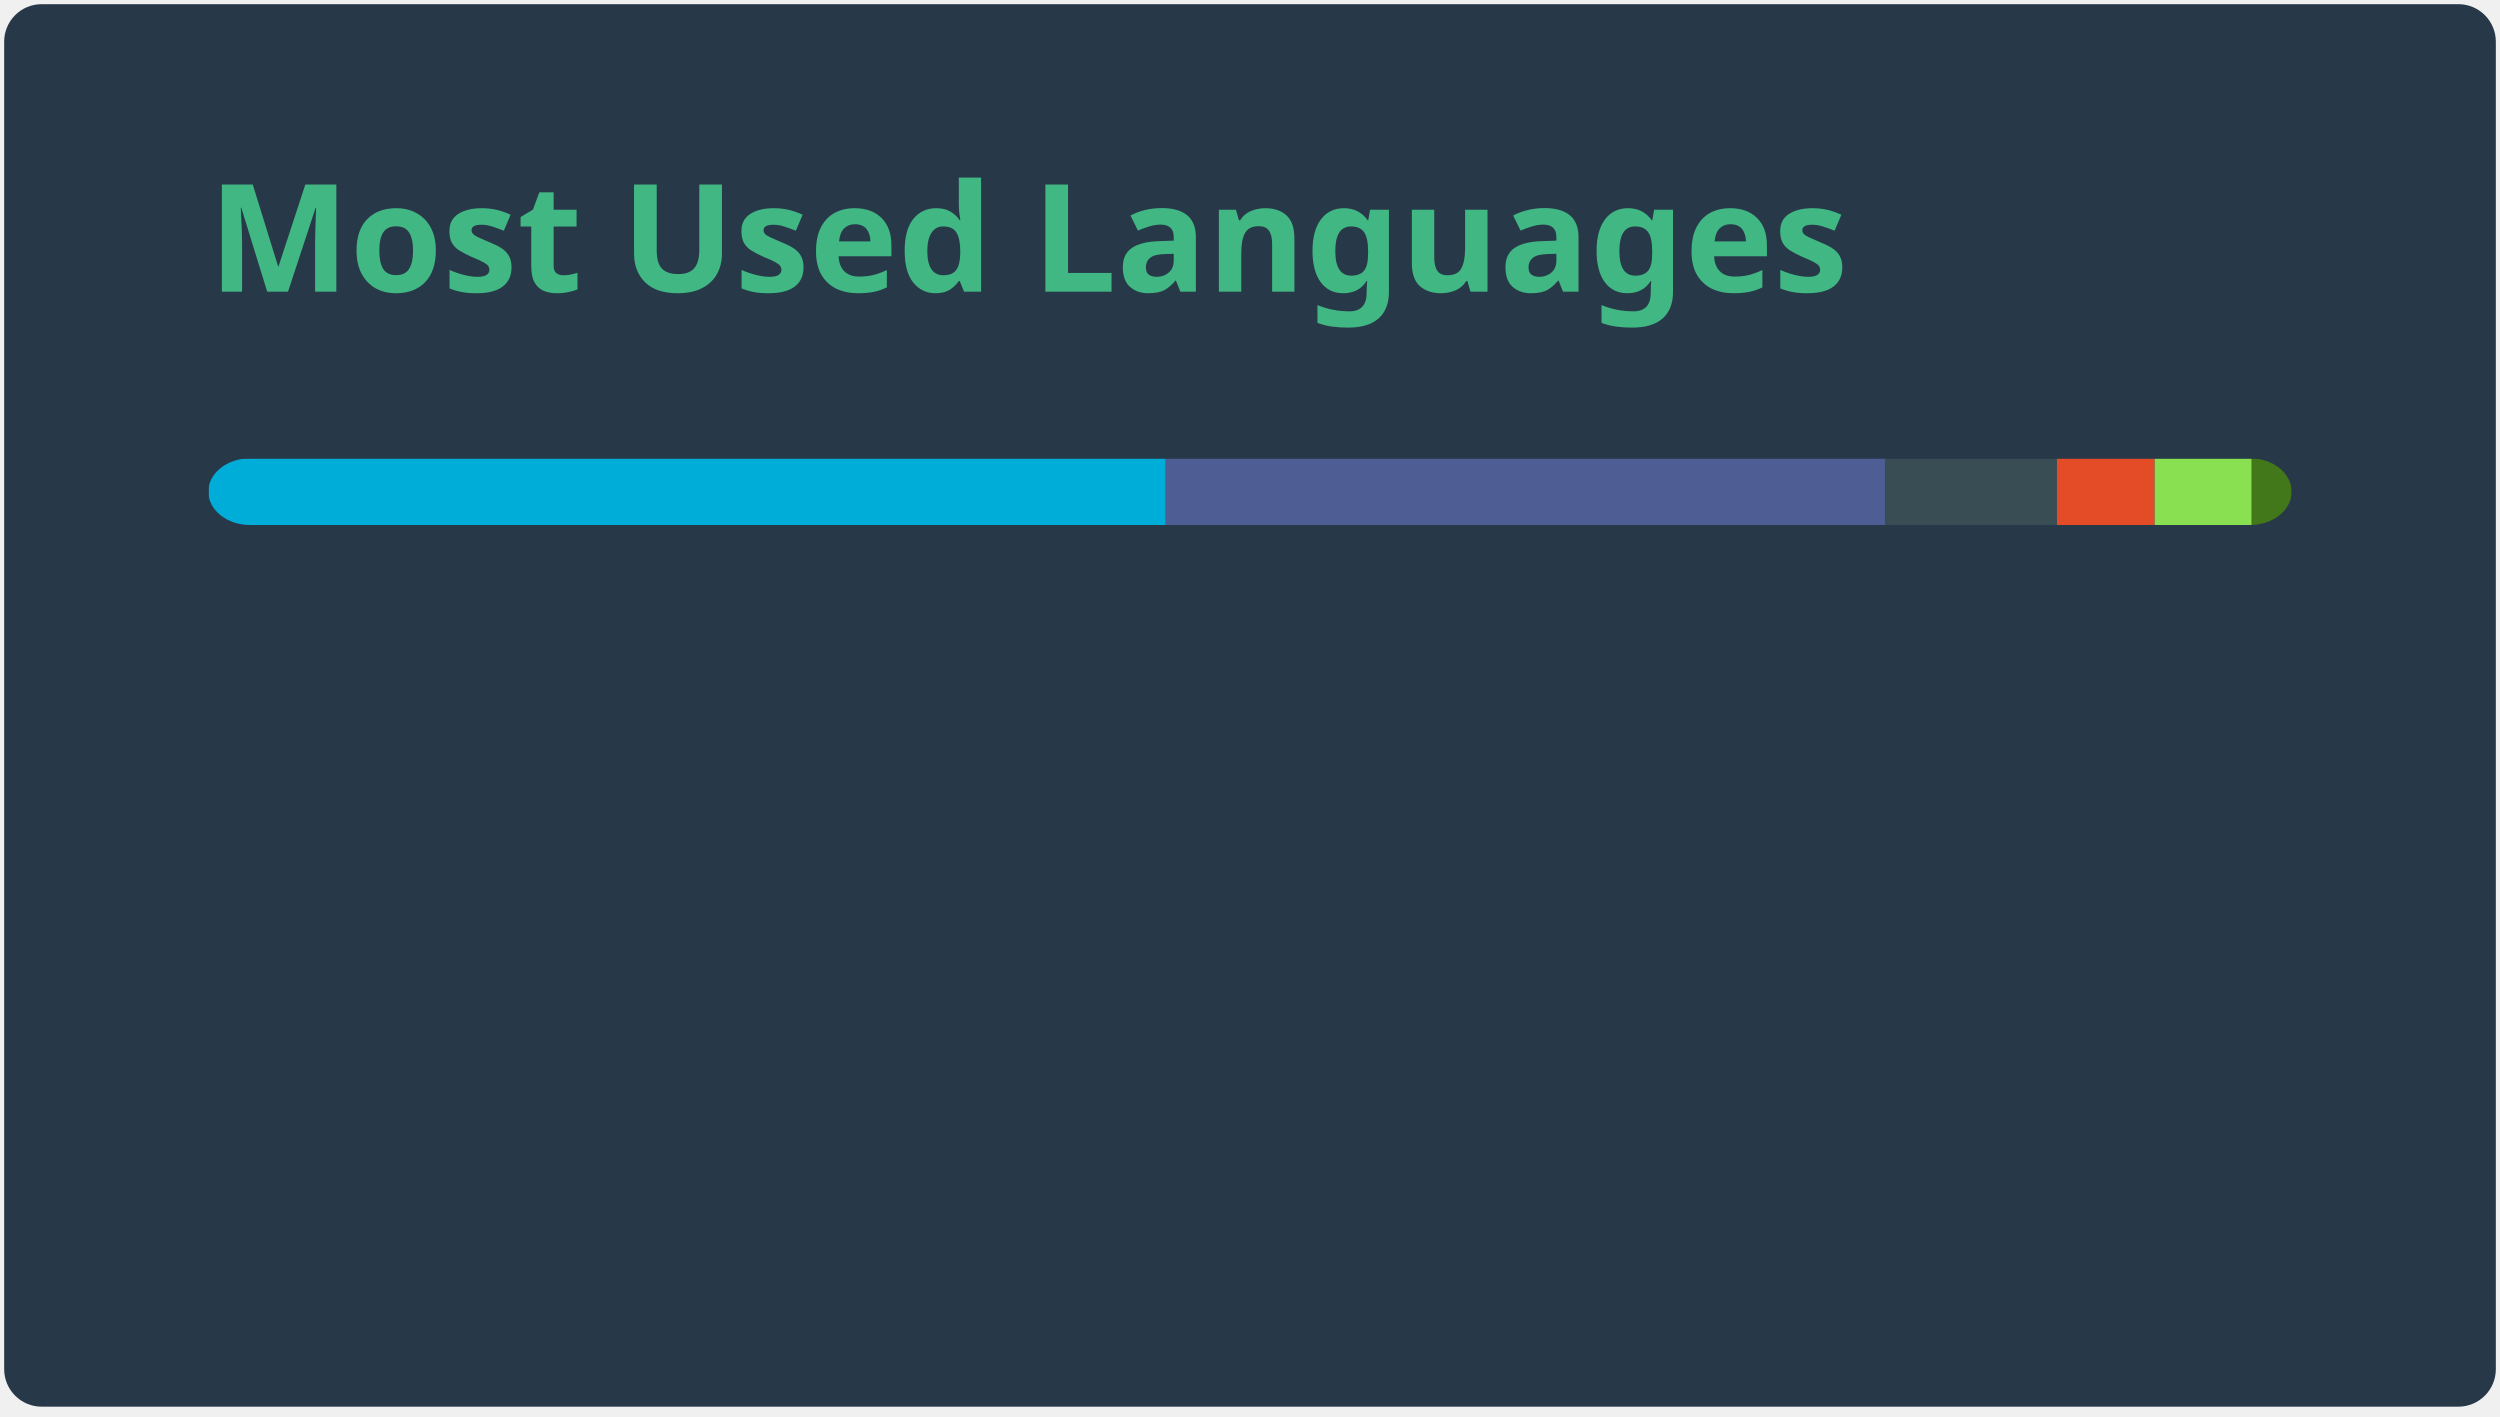
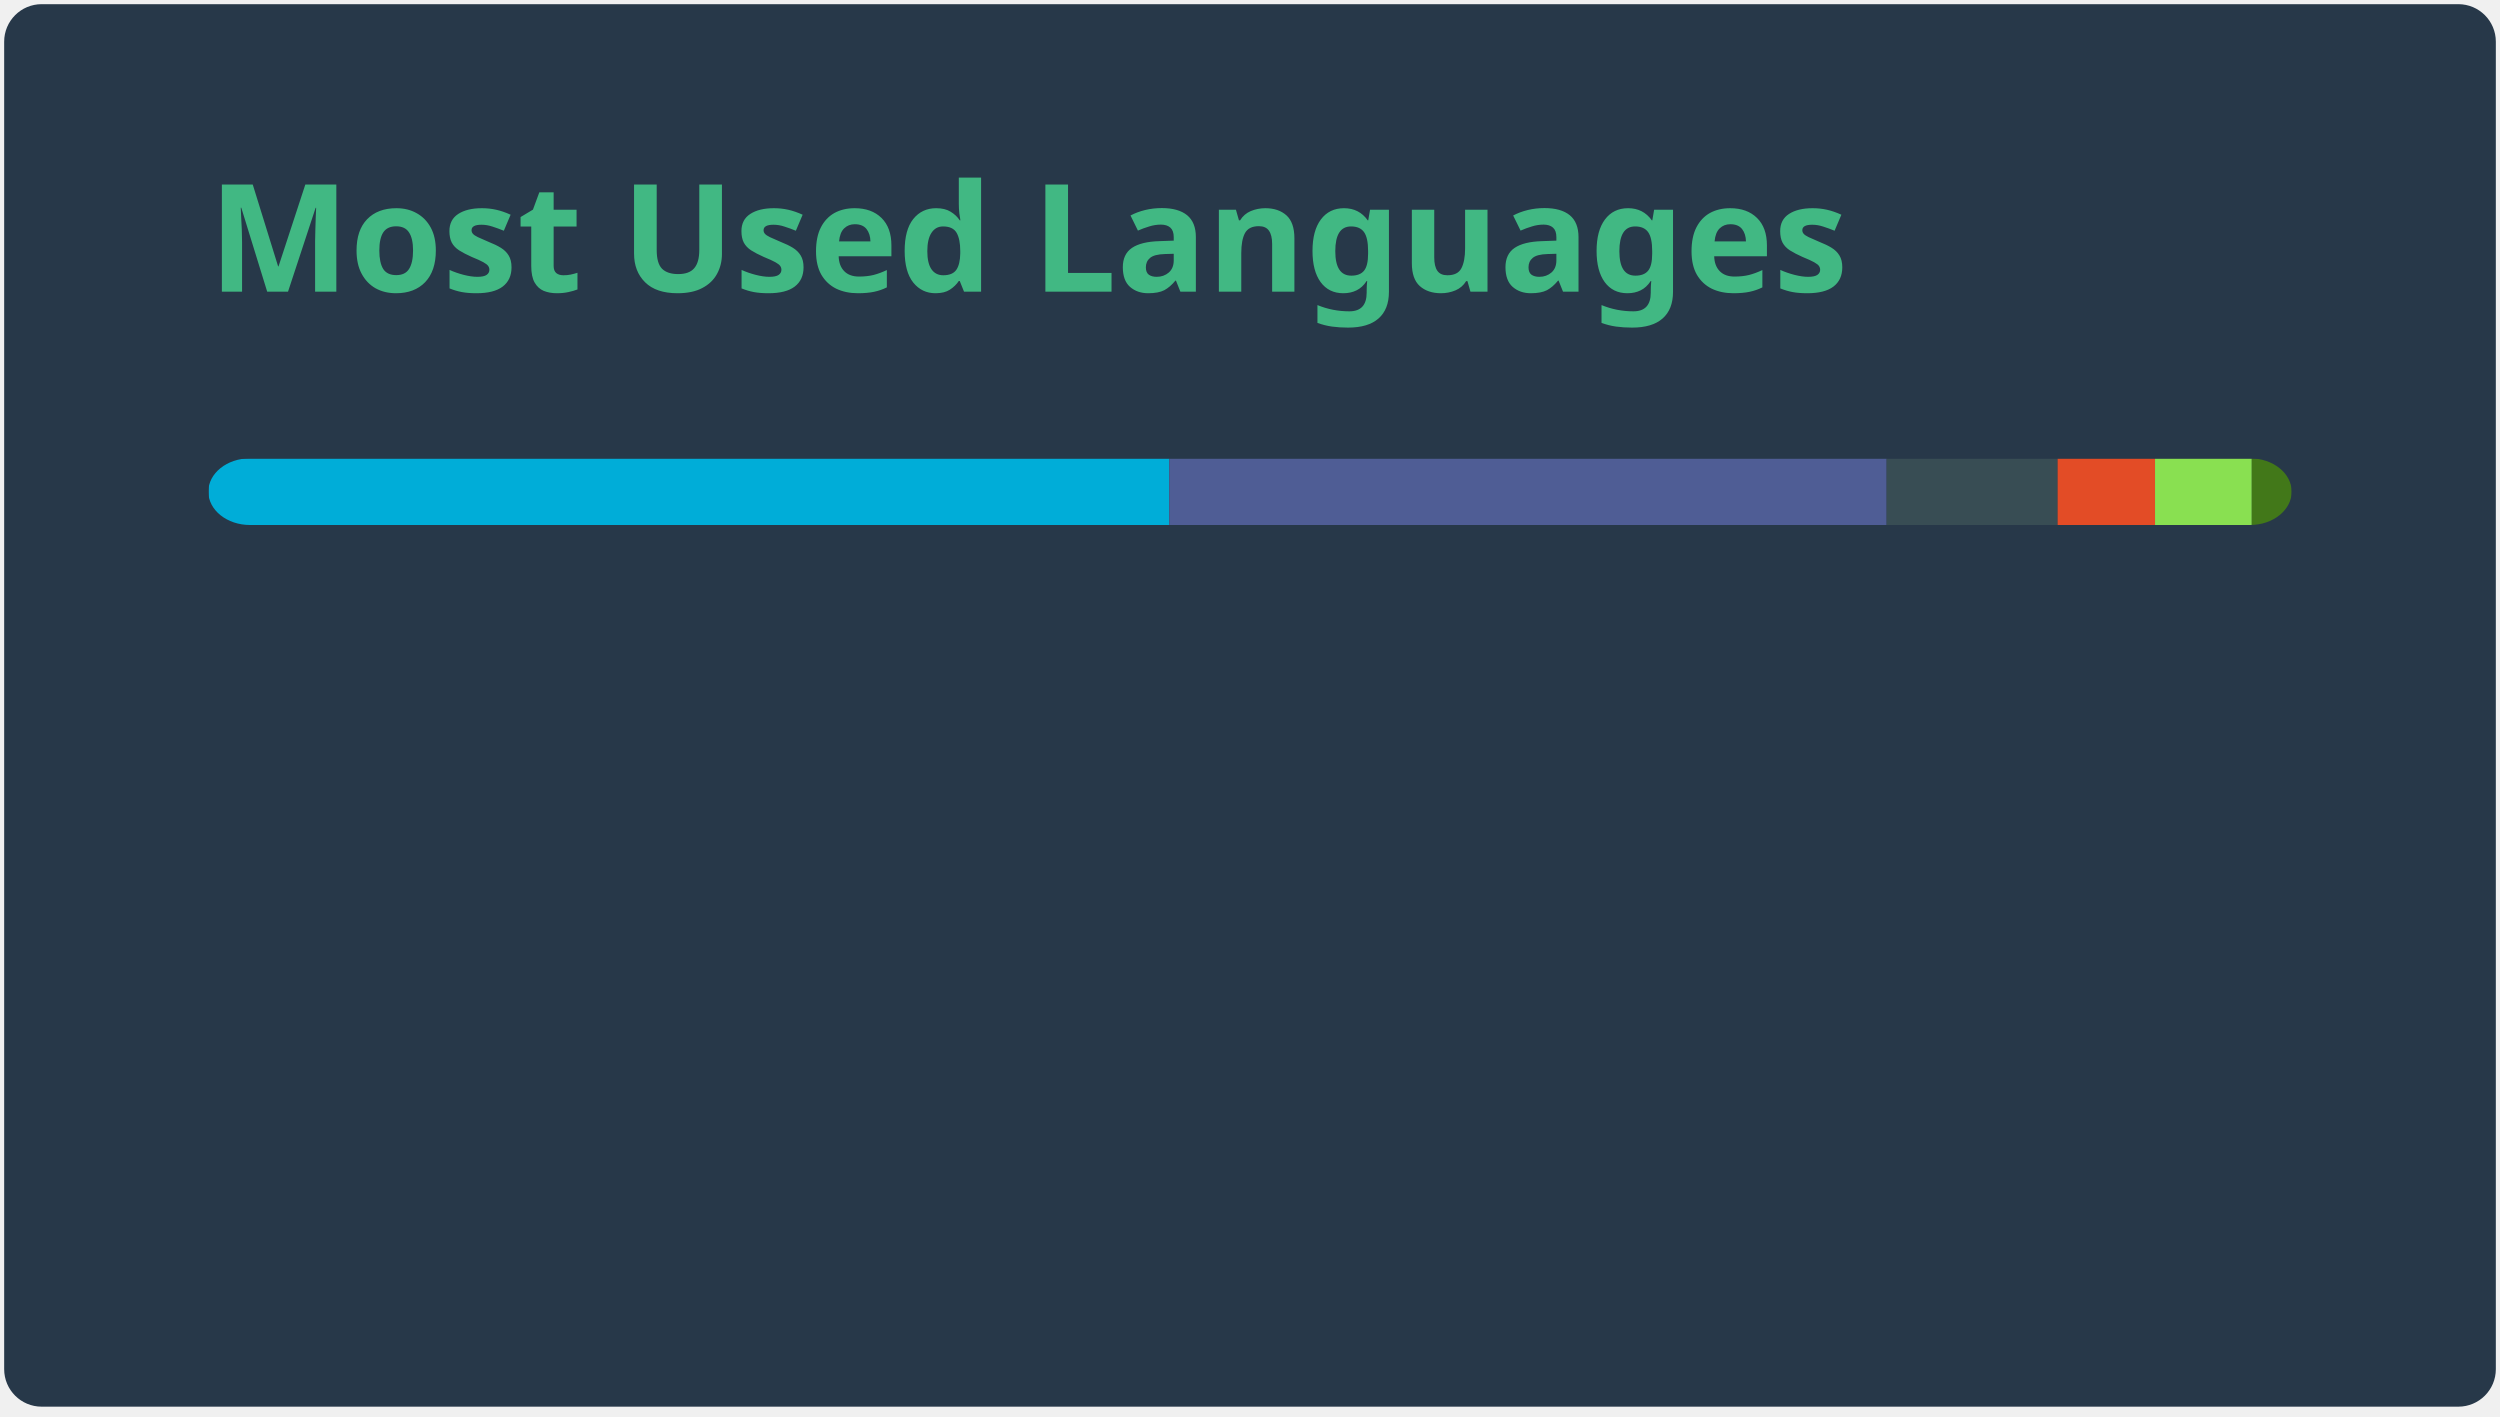
<svg xmlns="http://www.w3.org/2000/svg" width="300" height="170" viewBox="0 0 300 170" fill="none" role="img" aria-labelledby="descId">
  <style>
        .header {
            font: 600 18px 'Segoe UI', Ubuntu, Sans-Serif;
            fill: #41b883;
            animation: fadeInAnimation 0.8s ease-in-out forwards;
        }
        @supports(-moz-appearance: auto) {
             
            .header { font-size: 15.5px; }
        }

        @keyframes slideInAnimation {
            from {
                width: 0;
            }
            to {
                width: calc(100%-100px);
            }
        }
        @keyframes growWidthAnimation {
            from {
                width: 0;
            }
            to {
                width: 100%;
            }
        }
        .stat {
            font: 600 14px 'Segoe UI', Ubuntu, "Helvetica Neue", Sans-Serif; fill: #fffefe;
        }
        @supports(-moz-appearance: auto) {
             
            .stat { font-size:12px; }
        }
        .bold { font-weight: 700 }
        .lang-name {
            font: 400 11px "Segoe UI", Ubuntu, Sans-Serif;
            fill: #fffefe;
        }
        .stagger {
            opacity: 0;
            animation: fadeInAnimation 0.3s ease-in-out forwards;
        }
        #rect-mask rect{
            animation: slideInAnimation 1s ease-in-out forwards;
        }
        .lang-progress{
            animation: growWidthAnimation 0.6s ease-in-out forwards;
        }



         
        @keyframes scaleInAnimation {
            from {
                transform: translate(-5px, 5px) scale(0);
            }
            to {
                transform: translate(-5px, 5px) scale(1);
            }
        }
        @keyframes fadeInAnimation {
            from {
                opacity: 0;
            }
            to {
                opacity: 1;
            }
        }
    </style>
  <rect x="0.5" y="0.5" rx="4.5" height="99%" stroke="#e4e2e2" width="299" fill="#273849" stroke-opacity="0" />
  <g transform="translate(25, 35)">
    <g transform="translate(0, 0)">
      <text x="0" y="0" class="header">Most Used Languages</text>
    </g>
  </g>
  <g transform="translate(0, 55)">
    <svg x="25">
      <mask id="rect-mask">
        <rect x="0" y="0" width="250" height="8" fill="white" rx="5" />
      </mask>
-       <rect mask="url(#rect-mask)" x="0" y="0" width="114.886" height="8" fill="#00ADD8" />
-       <rect mask="url(#rect-mask)" x="114.886" y="0" width="86.361" height="8" fill="#4F5D95" />
-       <rect mask="url(#rect-mask)" x="201.247" y="0" width="20.586" height="8" fill="#384d54" />
-       <rect mask="url(#rect-mask)" x="221.833" y="0" width="11.726" height="8" fill="#e34c26" />
-       <rect mask="url(#rect-mask)" x="233.559" y="0" width="11.649" height="8" fill="#89e051" />
-       <rect mask="url(#rect-mask)" x="245.209" y="0" width="4.791" height="8" fill="#427819" />
+       <rect mask="url(#rect-mask)" x="0" y="0" width="115.311" height="8" fill="#00ADD8" />
+       <rect mask="url(#rect-mask)" x="115.311" y="0" width="86.084" height="8" fill="#4F5D95" />
+       <rect mask="url(#rect-mask)" x="201.396" y="0" width="20.52" height="8" fill="#384d54" />
+       <rect mask="url(#rect-mask)" x="221.916" y="0" width="11.689" height="8" fill="#e34c26" />
+       <rect mask="url(#rect-mask)" x="233.604" y="0" width="11.612" height="8" fill="#89e051" />
+       <rect mask="url(#rect-mask)" x="245.216" y="0" width="4.784" height="8" fill="#427819" />
      <g transform="translate(0, 25)">
        <g transform="translate(0, 0)">
          <g transform="translate(0, 0)">
            <g class="stagger" style="animation-delay: 450ms">
              <circle cx="5" cy="6" r="5" fill="#00ADD8" />
              <text x="15" y="10" class="lang-name">
-                                     Go 45.95%
+                                     Go 46.12%
                                </text>
            </g>
          </g>
          <g transform="translate(0, 25)">
            <g class="stagger" style="animation-delay: 600ms">
              <circle cx="5" cy="6" r="5" fill="#4F5D95" />
              <text x="15" y="10" class="lang-name">
-                                     PHP 34.54%
+                                     PHP 34.43%
                                </text>
            </g>
          </g>
          <g transform="translate(0, 50)">
            <g class="stagger" style="animation-delay: 750ms">
              <circle cx="5" cy="6" r="5" fill="#384d54" />
              <text x="15" y="10" class="lang-name">
-                                     Dockerfile 8.23%
+                                     Dockerfile 8.21%
                                </text>
            </g>
          </g>
        </g>
        <g transform="translate(150, 0)">
          <g transform="translate(0, 0)">
            <g class="stagger" style="animation-delay: 450ms">
              <circle cx="5" cy="6" r="5" fill="#e34c26" />
              <text x="15" y="10" class="lang-name">
-                                     HTML 4.69%
+                                     HTML 4.68%
                                </text>
            </g>
          </g>
          <g transform="translate(0, 25)">
            <g class="stagger" style="animation-delay: 600ms">
              <circle cx="5" cy="6" r="5" fill="#89e051" />
              <text x="15" y="10" class="lang-name">
-                                     Shell 4.66%
+                                     Shell 4.64%
                                </text>
            </g>
          </g>
          <g transform="translate(0, 50)">
            <g class="stagger" style="animation-delay: 750ms">
              <circle cx="5" cy="6" r="5" fill="#427819" />
              <text x="15" y="10" class="lang-name">
-                                     Makefile 1.92%
+                                     Makefile 1.91%
                                </text>
            </g>
          </g>
        </g>
      </g>
    </svg>
  </g>
</svg>
